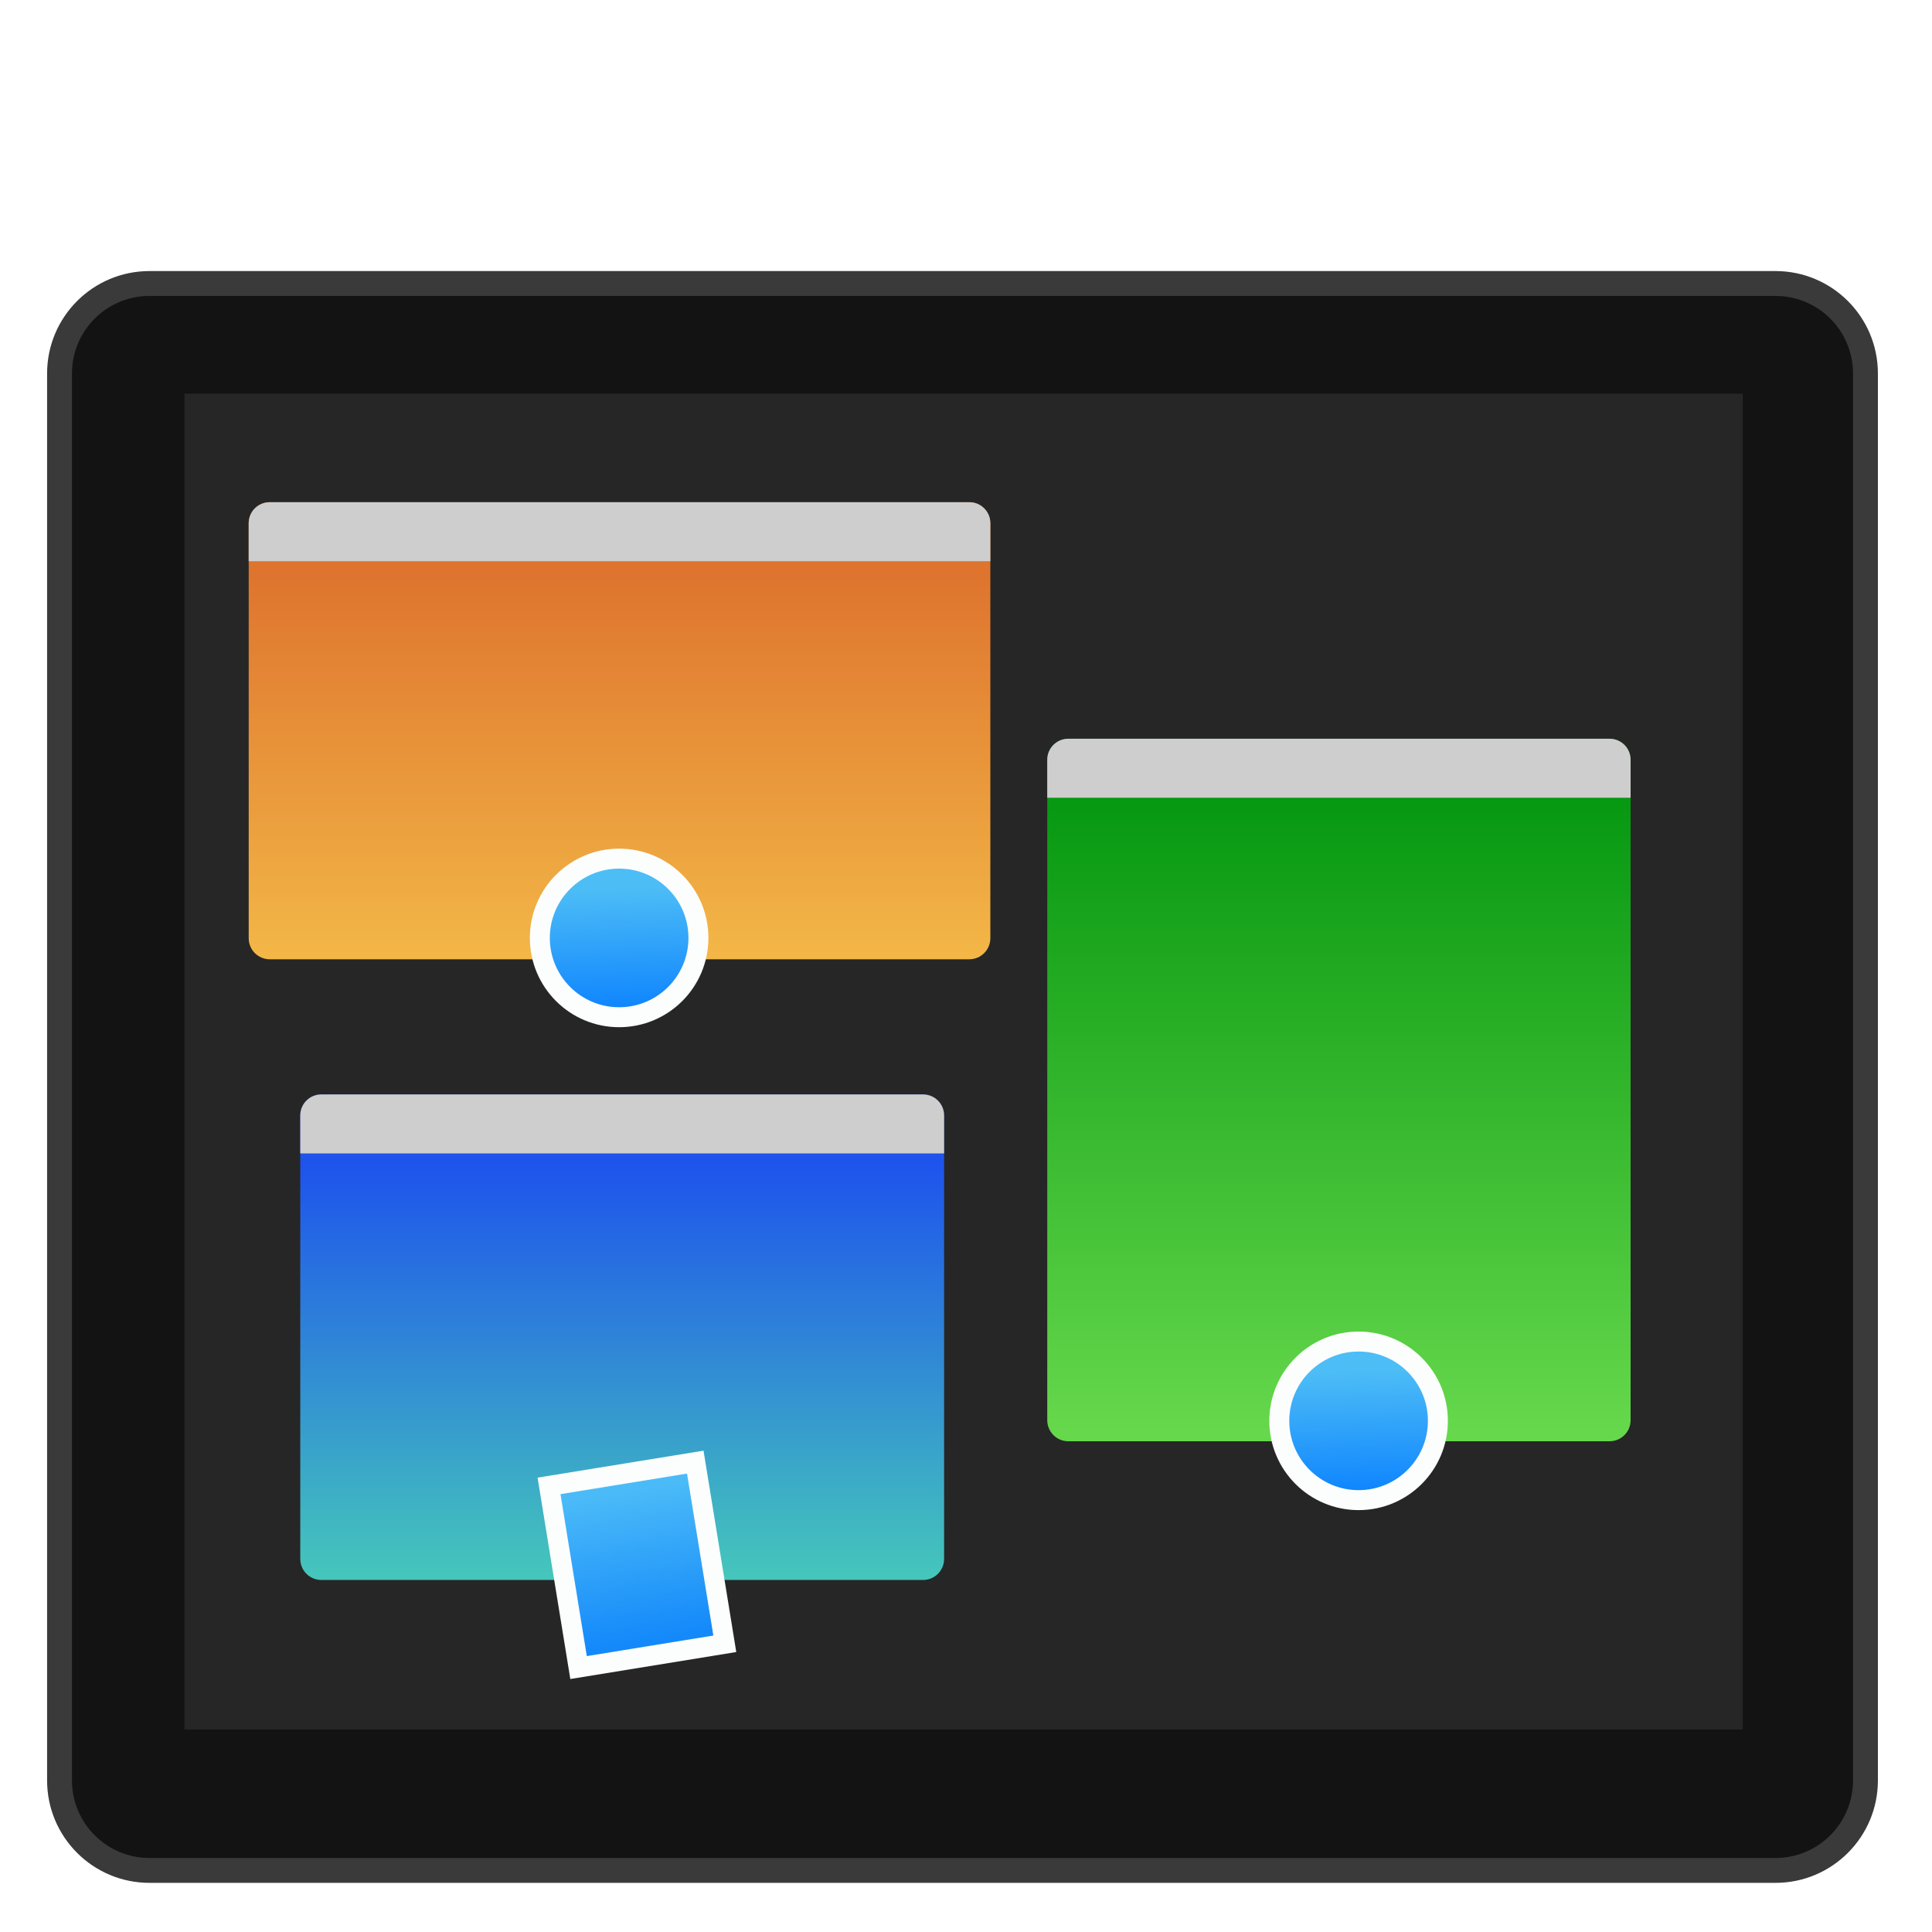
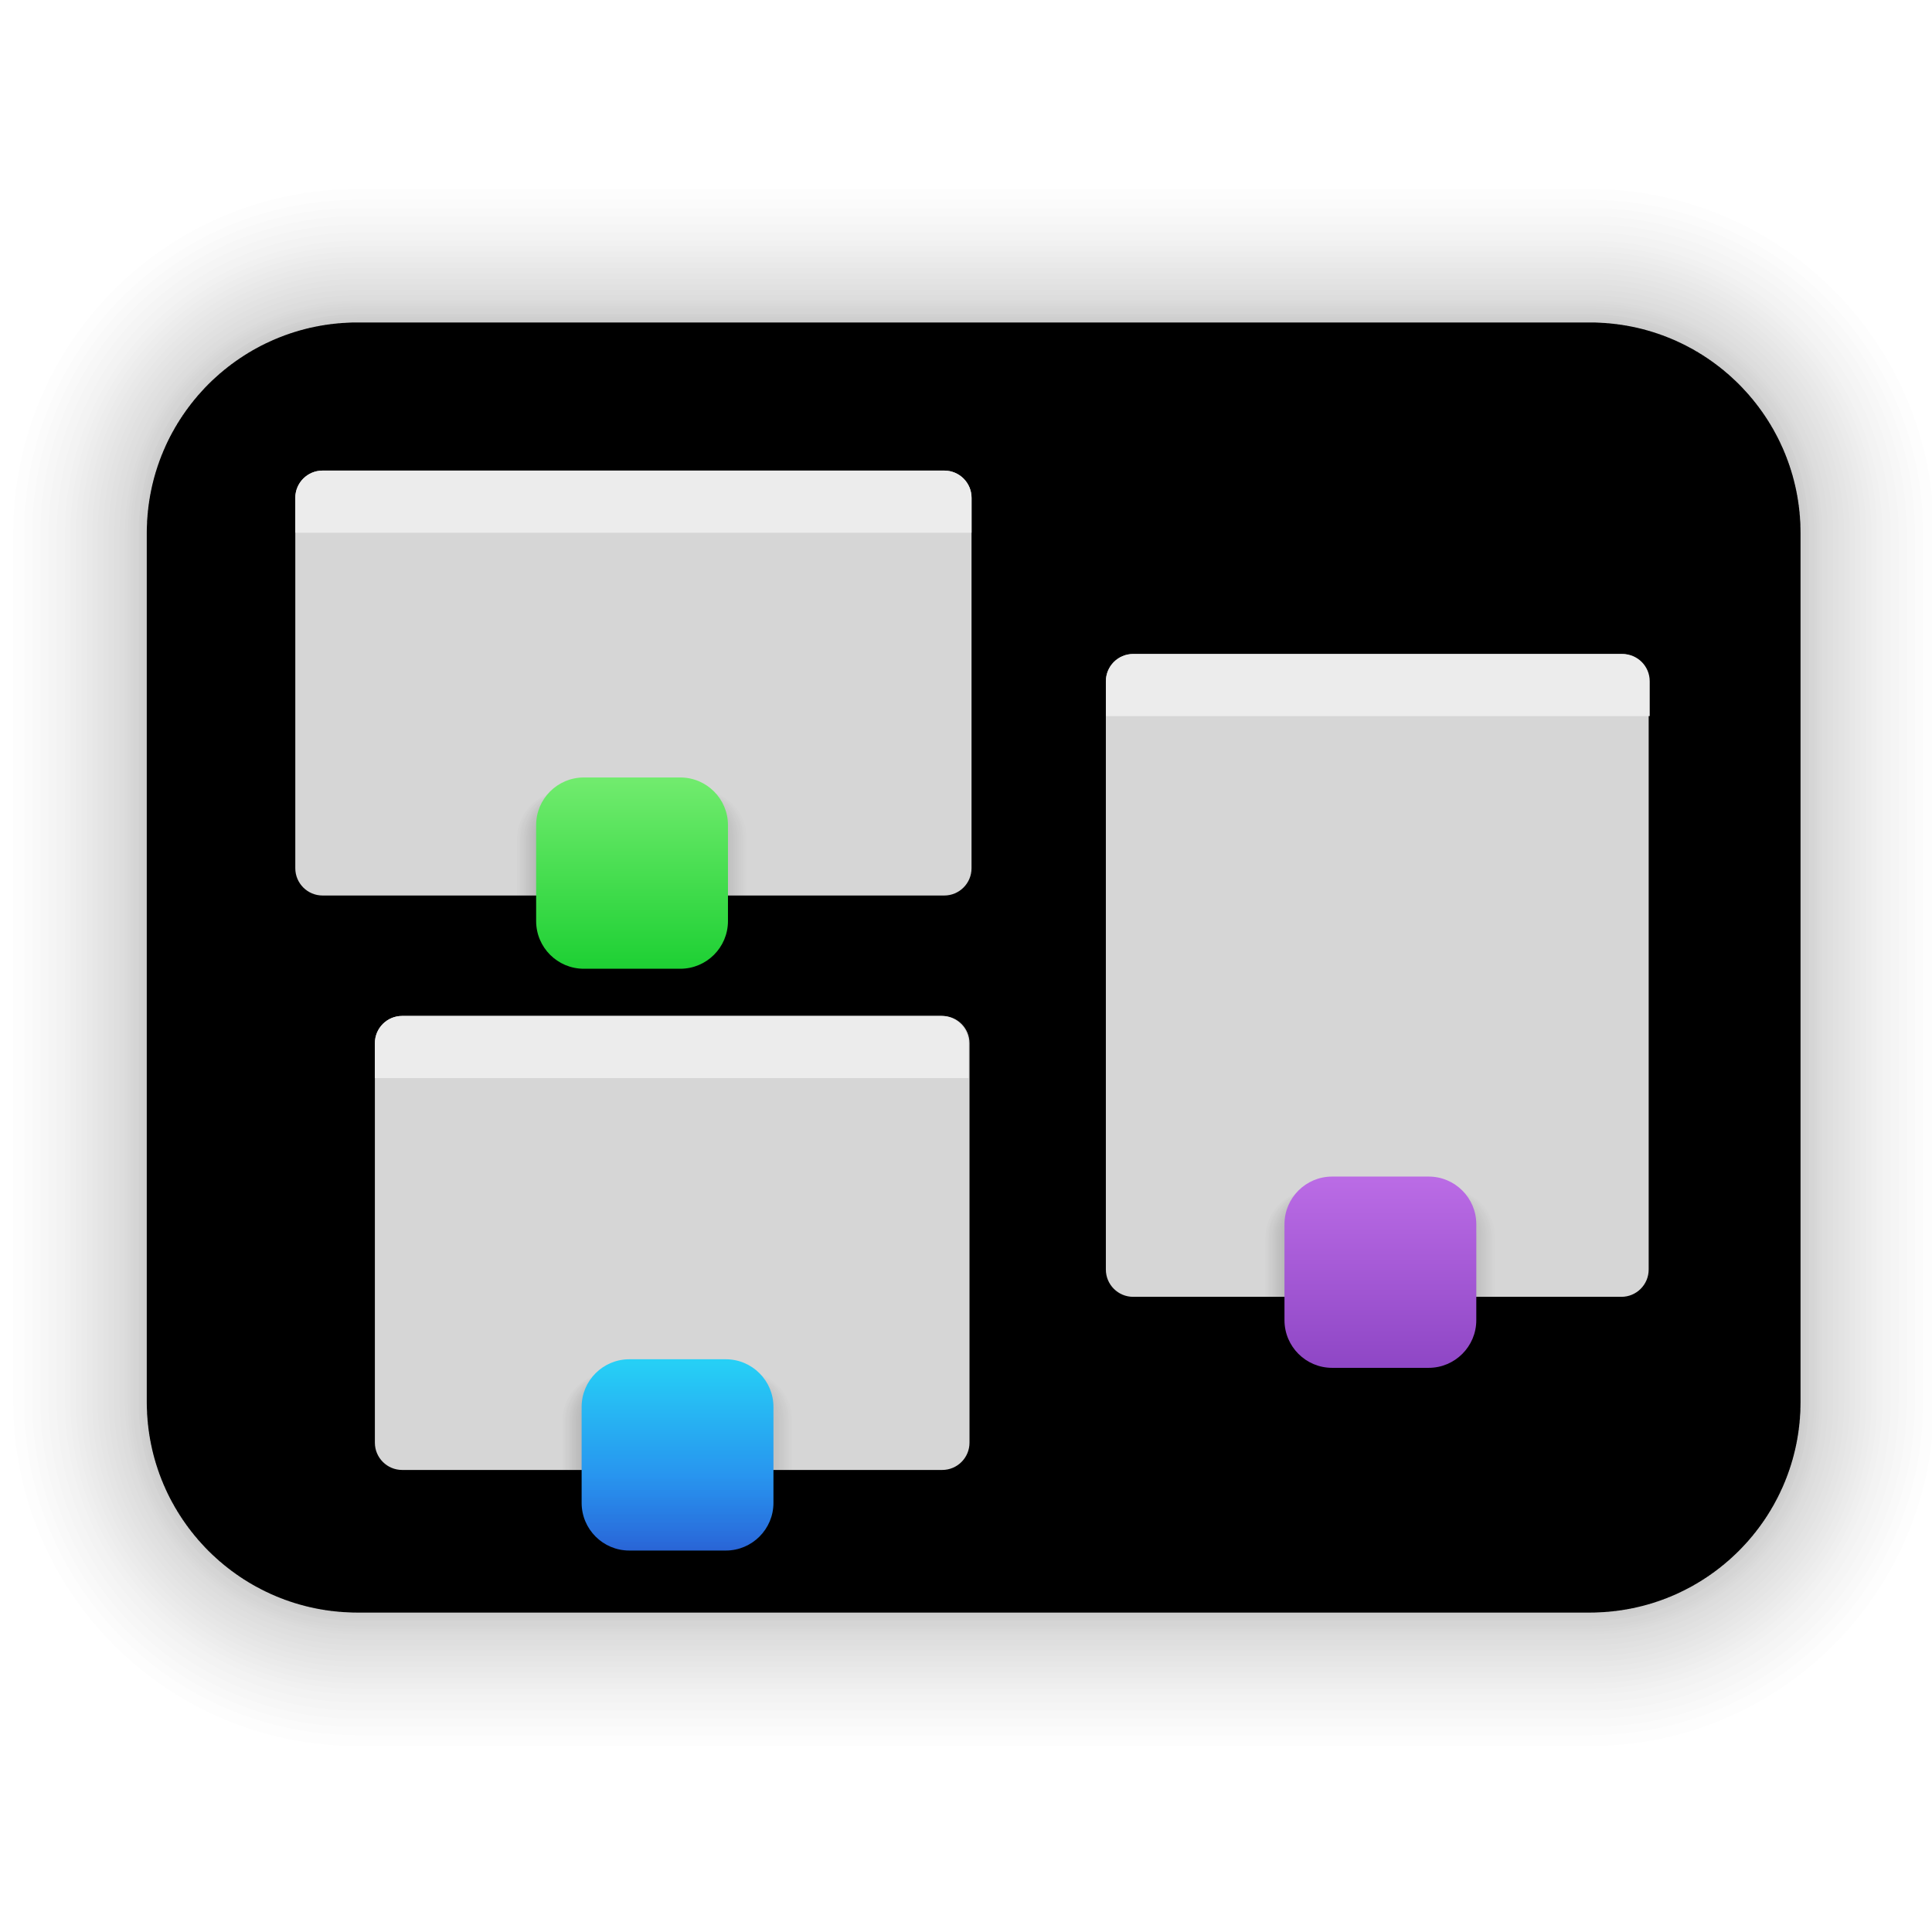
- <svg xmlns="http://www.w3.org/2000/svg" xmlns:xlink="http://www.w3.org/1999/xlink" width="128" height="128" viewBox="0 0 33.867 33.867" version="1.1" id="svg8">
+ <svg xmlns="http://www.w3.org/2000/svg" xmlns:xlink="http://www.w3.org/1999/xlink" id="svg8" version="1.1" viewBox="0 0 33.867 33.867" height="128" width="128">
  <defs id="defs2">
-     <linearGradient id="linearGradient893">
-       <stop style="stop-color:#4bbbf8;stop-opacity:1" offset="0" id="stop889" />
-       <stop style="stop-color:#1489fa;stop-opacity:1" offset="1" id="stop891" />
+     <linearGradient id="linearGradient1198">
+       <stop id="stop1194" offset="0" style="stop-color:#296eea;stop-opacity:1" />
+       <stop id="stop1196" offset="1" style="stop-color:#26cff6;stop-opacity:1" />
    </linearGradient>
-     <linearGradient id="linearGradient883">
-       <stop style="stop-color:#1e54ec;stop-opacity:1" offset="0" id="stop879" />
-       <stop style="stop-color:#45c6bb;stop-opacity:1" offset="1" id="stop881" />
+     <linearGradient id="linearGradient1122">
+       <stop style="stop-color:#8e46c5;stop-opacity:1" offset="0" id="stop1118" />
+       <stop style="stop-color:#ba6be5;stop-opacity:1" offset="1" id="stop1120" />
    </linearGradient>
-     <linearGradient id="linearGradient865">
-       <stop id="stop861" offset="0" style="stop-color:#de742e;stop-opacity:1" />
-       <stop id="stop863" offset="1" style="stop-color:#f3b747;stop-opacity:1" />
+     <linearGradient id="linearGradient910">
+       <stop id="stop906" offset="0" style="stop-color:#1dd033;stop-opacity:1" />
+       <stop id="stop908" offset="1" style="stop-color:#70eb6d;stop-opacity:1" />
    </linearGradient>
-     <linearGradient id="linearGradient849">
-       <stop style="stop-color:#1187fe;stop-opacity:1" offset="0" id="stop845" />
-       <stop style="stop-color:#4dbdf6;stop-opacity:1" offset="1" id="stop847" />
-     </linearGradient>
-     <linearGradient id="linearGradient832">
-       <stop style="stop-color:#089912;stop-opacity:1;" offset="0" id="stop828" />
-       <stop style="stop-color:#66d84c;stop-opacity:1" offset="1" id="stop830" />
-     </linearGradient>
-     <linearGradient xlink:href="#linearGradient832" id="linearGradient834" x1="337.428" y1="193.767" x2="337.428" y2="240.673" gradientUnits="userSpaceOnUse" />
-     <linearGradient xlink:href="#linearGradient849" id="linearGradient851" x1="245.495" y1="207.899" x2="245.212" y2="199.146" gradientUnits="userSpaceOnUse" gradientTransform="translate(-15.23436,0.8018086)" />
-     <linearGradient xlink:href="#linearGradient865" id="linearGradient859" gradientUnits="userSpaceOnUse" x1="337.428" y1="193.767" x2="337.428" y2="222.766" />
-     <linearGradient xlink:href="#linearGradient849" id="linearGradient869" gradientUnits="userSpaceOnUse" gradientTransform="translate(40.32814,37.08752)" x1="245.495" y1="207.899" x2="245.212" y2="199.146" />
-     <linearGradient xlink:href="#linearGradient883" id="linearGradient877" gradientUnits="userSpaceOnUse" x1="337.428" y1="193.767" x2="337.428" y2="224.77" />
-     <linearGradient xlink:href="#linearGradient893" id="linearGradient895" x1="167.014" y1="271.503" x2="167.017" y2="282.989" gradientUnits="userSpaceOnUse" gradientTransform="translate(20.72501,7.430913)" />
+     <linearGradient gradientTransform="translate(7.782155,0.03040056)" y2="276.661" x2="16.206" y1="280.118" x1="16.206" gradientUnits="userSpaceOnUse" id="linearGradient932" xlink:href="#linearGradient910" />
+     <linearGradient y2="276.661" x2="16.206" y1="280.118" x1="16.206" gradientTransform="translate(7.782155,0.03040056)" gradientUnits="userSpaceOnUse" id="linearGradient1116" xlink:href="#linearGradient1122" />
+     <linearGradient y2="276.661" x2="16.206" y1="280.118" x1="16.206" gradientTransform="translate(7.782155,0.03040056)" gradientUnits="userSpaceOnUse" id="linearGradient1192" xlink:href="#linearGradient1198" />
  </defs>
-   <g id="layer1" transform="translate(0,-263.1333)">
-     <g id="g993" transform="translate(-72.93041,192.4128)">
-       <rect id="rect914" y="75.69" x="73.974" width="31.657" ry="1.577" height="27.818" style="fill:#131313;fill-opacity:1;stroke:#3a3a3a;stroke-width:0.436" />
-       <path id="path916" d="M 76.163,77.622 V 101.037 H 89.277 90.367 103.481 V 77.622 H 90.367 89.277 Z" style="fill:#262626;fill-opacity:1;stroke-width:0.265" />
-       <g transform="matrix(0.2332952,0,0,0.2332952,30.10556,39.64203)" id="g909">
-         <g id="g841" transform="translate(-56.19769,0.2348443)">
-           <rect ry="1.581" rx="1.581" y="188.489" x="318.452" height="52.786" width="43.832" id="rect826" style="opacity:1;fill:url(#linearGradient834);fill-opacity:1;stroke:none;stroke-width:3.175;stroke-linecap:round;stroke-linejoin:round;stroke-miterlimit:4;stroke-dasharray:none;stroke-opacity:1;paint-order:stroke markers fill" />
-           <path id="rect836" d="m 320.032,188.489 h 40.671 c 0.876,0 1.581,0.705 1.581,1.581 v 2.852 h -43.832 v -2.852 c 0,-0.876 0.705,-1.581 1.581,-1.581 z" style="opacity:1;fill:#cecece;fill-opacity:1;stroke:none;stroke-width:3.175;stroke-linecap:round;stroke-linejoin:round;stroke-miterlimit:4;stroke-dasharray:none;stroke-opacity:1;paint-order:stroke markers fill" />
+   <g transform="translate(0,-263.1333)" id="layer1">
+     <g transform="matrix(0.9549715,0,0,0.9549715,0.7048426,12.61689)" id="g1312">
+       <rect style="fill:#000000;fill-opacity:1;stroke:none;stroke-width:0.397;stroke-linejoin:round;stroke-dashoffset:1;stroke-opacity:1" id="rect871" width="30.357" height="23.681" x="1.956" y="268.248" rx="3.866" ry="3.866" />
+       <g id="g880" transform="translate(-17.17162,0.07680861)">
+         <rect ry="0.501" rx="0.501" y="270.89" x="21.854" height="7.8" width="12.413" id="rect873" style="fill:#d6d6d6;fill-opacity:1;stroke:none;stroke-width:0.397;stroke-linejoin:round;stroke-dashoffset:1;stroke-opacity:1" />
+         <path d="m 22.355,270.89 h 11.412 c 0.277,0 0.501,0.223 0.501,0.501 v 0.639 H 21.854 v -0.639 c 0,-0.277 0.223,-0.501 0.501,-0.501 z" style="fill:#ececec;fill-opacity:1;stroke:none;stroke-width:0.397;stroke-linejoin:round;stroke-dashoffset:1;stroke-opacity:1" id="rect875" />
+       </g>
+       <g transform="translate(-2.292836,3.443269)" id="g892">
+         <rect style="fill:#d6d6d6;fill-opacity:1;stroke:none;stroke-width:0.397;stroke-linejoin:round;stroke-dashoffset:1;stroke-opacity:1" id="rect888" width="9.964" height="11.8" x="21.854" y="270.89" rx="0.501" ry="0.501" />
+         <path id="path890" style="fill:#ececec;fill-opacity:1;stroke:none;stroke-width:0.397;stroke-linejoin:round;stroke-dashoffset:1;stroke-opacity:1" d="m 22.355,270.89 h 8.981 c 0.277,0 0.501,0.223 0.501,0.501 v 0.639 h -9.982 v -0.639 c 0,-0.277 0.223,-0.501 0.501,-0.501 z" />
+       </g>
+       <g transform="translate(-15.71084,10.08726)" id="g902">
+         <rect style="fill:#d6d6d6;fill-opacity:1;stroke:none;stroke-width:0.397;stroke-linejoin:round;stroke-dashoffset:1;stroke-opacity:1" id="rect898" width="10.915" height="8.334" x="21.854" y="270.89" rx="0.501" ry="0.501" />
+         <path id="path900" style="fill:#ececec;fill-opacity:1;stroke:none;stroke-width:0.397;stroke-linejoin:round;stroke-dashoffset:1;stroke-opacity:1" d="m 22.355,270.89 h 9.895 c 0.277,0 0.501,0.223 0.501,0.501 v 0.639 H 21.854 v -0.639 c 0,-0.277 0.223,-0.501 0.501,-0.501 z" />
+       </g>
+       <g id="g1046" transform="translate(-13.02262,-0.01984943)">
+         <g transform="translate(7.807634)" style="opacity:0.42" id="g979">
+           <rect ry="0.875" rx="0.875" y="276.871" x="14.321" height="3.511" width="3.521" id="rect928" style="fill:#000000;fill-opacity:0.03;stroke:none;stroke-width:0.397;stroke-linejoin:round;stroke-dashoffset:1;stroke-opacity:1" />
+           <rect style="fill:#000000;fill-opacity:0.03;stroke:none;stroke-width:0.397;stroke-linejoin:round;stroke-dashoffset:1;stroke-opacity:1" id="rect936" width="3.521" height="3.511" x="14.298" y="276.871" rx="0.875" ry="0.875" />
+           <rect ry="0.875" rx="0.875" y="276.871" x="14.274" height="3.511" width="3.521" id="rect938" style="fill:#000000;fill-opacity:0.03;stroke:none;stroke-width:0.397;stroke-linejoin:round;stroke-dashoffset:1;stroke-opacity:1" />
+           <rect style="fill:#000000;fill-opacity:0.03;stroke:none;stroke-width:0.397;stroke-linejoin:round;stroke-dashoffset:1;stroke-opacity:1" id="rect940" width="3.521" height="3.511" x="14.251" y="276.871" rx="0.875" ry="0.875" />
+           <rect ry="0.875" rx="0.875" y="276.871" x="14.228" height="3.511" width="3.521" id="rect942" style="fill:#000000;fill-opacity:0.03;stroke:none;stroke-width:0.397;stroke-linejoin:round;stroke-dashoffset:1;stroke-opacity:1" />
+           <rect style="fill:#000000;fill-opacity:0.03;stroke:none;stroke-width:0.397;stroke-linejoin:round;stroke-dashoffset:1;stroke-opacity:1" id="rect944" width="3.521" height="3.511" x="14.208" y="276.871" rx="0.875" ry="0.875" />
+           <rect ry="0.875" rx="0.875" y="276.871" x="14.183" height="3.511" width="3.521" id="rect946" style="fill:#000000;fill-opacity:0.03;stroke:none;stroke-width:0.397;stroke-linejoin:round;stroke-dashoffset:1;stroke-opacity:1" />
+           <rect style="fill:#000000;fill-opacity:0.03;stroke:none;stroke-width:0.397;stroke-linejoin:round;stroke-dashoffset:1;stroke-opacity:1" id="rect948" width="3.521" height="3.511" x="14.16" y="276.871" rx="0.875" ry="0.875" />
+           <rect ry="0.875" rx="0.875" y="276.871" x="14.135" height="3.511" width="3.521" id="rect950" style="fill:#000000;fill-opacity:0.03;stroke:none;stroke-width:0.397;stroke-linejoin:round;stroke-dashoffset:1;stroke-opacity:1" />
+           <rect style="fill:#000000;fill-opacity:0.03;stroke:none;stroke-width:0.397;stroke-linejoin:round;stroke-dashoffset:1;stroke-opacity:1" id="rect952" width="3.521" height="3.511" x="14.112" y="276.871" rx="0.875" ry="0.875" />
+           <rect ry="0.875" rx="0.875" y="276.871" x="14.091" height="3.511" width="3.521" id="rect954" style="fill:#000000;fill-opacity:0.03;stroke:none;stroke-width:0.397;stroke-linejoin:round;stroke-dashoffset:1;stroke-opacity:1" />
+           <rect style="fill:#000000;fill-opacity:0.03;stroke:none;stroke-width:0.397;stroke-linejoin:round;stroke-dashoffset:1;stroke-opacity:1" id="rect956" width="3.521" height="3.511" x="14.063" y="276.871" rx="0.875" ry="0.875" />
+           <rect ry="0.875" rx="0.875" y="276.871" x="14.03" height="3.511" width="3.521" id="rect958" style="fill:#000000;fill-opacity:0.03;stroke:none;stroke-width:0.397;stroke-linejoin:round;stroke-dashoffset:1;stroke-opacity:1" />
+           <rect style="fill:#000000;fill-opacity:0.03;stroke:none;stroke-width:0.397;stroke-linejoin:round;stroke-dashoffset:1;stroke-opacity:1" id="rect960" width="3.521" height="3.511" x="14.003" y="276.871" rx="0.875" ry="0.875" />
+           <rect ry="0.875" rx="0.875" y="276.871" x="13.969" height="3.511" width="3.521" id="rect962" style="fill:#000000;fill-opacity:0.03;stroke:none;stroke-width:0.397;stroke-linejoin:round;stroke-dashoffset:1;stroke-opacity:1" />
        </g>
-         <g transform="translate(-116.1997,-17.53858)" id="g857">
-           <rect style="opacity:1;fill:url(#linearGradient859);fill-opacity:1;stroke:none;stroke-width:3.175;stroke-linecap:round;stroke-linejoin:round;stroke-miterlimit:4;stroke-dasharray:none;stroke-opacity:1;paint-order:stroke markers fill" id="rect853" width="55.726" height="34.344" x="318.452" y="188.489" rx="1.581" ry="1.581" />
-           <path style="opacity:1;fill:#cecece;fill-opacity:1;stroke:none;stroke-width:3.175;stroke-linecap:round;stroke-linejoin:round;stroke-miterlimit:4;stroke-dasharray:none;stroke-opacity:1;paint-order:stroke markers fill" d="m 320.032,188.489 h 52.564 c 0.876,0 1.581,0.705 1.581,1.581 v 2.852 h -55.726 v -2.852 c 0,-0.876 0.705,-1.581 1.581,-1.581 z" id="path855" />
+         <g transform="matrix(-1,0,0,1,39.95629,-0.02078307)" id="g1011" style="opacity:0.32">
+           <rect style="fill:#000000;fill-opacity:0.03;stroke:none;stroke-width:0.397;stroke-linejoin:round;stroke-dashoffset:1;stroke-opacity:1" id="rect981" width="3.521" height="3.511" x="14.321" y="276.871" rx="0.875" ry="0.875" />
+           <rect ry="0.875" rx="0.875" y="276.871" x="14.298" height="3.511" width="3.521" id="rect983" style="fill:#000000;fill-opacity:0.03;stroke:none;stroke-width:0.397;stroke-linejoin:round;stroke-dashoffset:1;stroke-opacity:1" />
+           <rect style="fill:#000000;fill-opacity:0.03;stroke:none;stroke-width:0.397;stroke-linejoin:round;stroke-dashoffset:1;stroke-opacity:1" id="rect985" width="3.521" height="3.511" x="14.274" y="276.871" rx="0.875" ry="0.875" />
+           <rect ry="0.875" rx="0.875" y="276.871" x="14.251" height="3.511" width="3.521" id="rect987" style="fill:#000000;fill-opacity:0.03;stroke:none;stroke-width:0.397;stroke-linejoin:round;stroke-dashoffset:1;stroke-opacity:1" />
+           <rect style="fill:#000000;fill-opacity:0.03;stroke:none;stroke-width:0.397;stroke-linejoin:round;stroke-dashoffset:1;stroke-opacity:1" id="rect989" width="3.521" height="3.511" x="14.228" y="276.871" rx="0.875" ry="0.875" />
+           <rect ry="0.875" rx="0.875" y="276.871" x="14.208" height="3.511" width="3.521" id="rect991" style="fill:#000000;fill-opacity:0.03;stroke:none;stroke-width:0.397;stroke-linejoin:round;stroke-dashoffset:1;stroke-opacity:1" />
+           <rect style="fill:#000000;fill-opacity:0.03;stroke:none;stroke-width:0.397;stroke-linejoin:round;stroke-dashoffset:1;stroke-opacity:1" id="rect993" width="3.521" height="3.511" x="14.183" y="276.871" rx="0.875" ry="0.875" />
+           <rect ry="0.875" rx="0.875" y="276.871" x="14.16" height="3.511" width="3.521" id="rect995" style="fill:#000000;fill-opacity:0.03;stroke:none;stroke-width:0.397;stroke-linejoin:round;stroke-dashoffset:1;stroke-opacity:1" />
+           <rect style="fill:#000000;fill-opacity:0.03;stroke:none;stroke-width:0.397;stroke-linejoin:round;stroke-dashoffset:1;stroke-opacity:1" id="rect997" width="3.521" height="3.511" x="14.135" y="276.871" rx="0.875" ry="0.875" />
+           <rect ry="0.875" rx="0.875" y="276.871" x="14.112" height="3.511" width="3.521" id="rect999" style="fill:#000000;fill-opacity:0.03;stroke:none;stroke-width:0.397;stroke-linejoin:round;stroke-dashoffset:1;stroke-opacity:1" />
+           <rect style="fill:#000000;fill-opacity:0.03;stroke:none;stroke-width:0.397;stroke-linejoin:round;stroke-dashoffset:1;stroke-opacity:1" id="rect1001" width="3.521" height="3.511" x="14.091" y="276.871" rx="0.875" ry="0.875" />
+           <rect ry="0.875" rx="0.875" y="276.871" x="14.063" height="3.511" width="3.521" id="rect1003" style="fill:#000000;fill-opacity:0.03;stroke:none;stroke-width:0.397;stroke-linejoin:round;stroke-dashoffset:1;stroke-opacity:1" />
+           <rect style="fill:#000000;fill-opacity:0.03;stroke:none;stroke-width:0.397;stroke-linejoin:round;stroke-dashoffset:1;stroke-opacity:1" id="rect1005" width="3.521" height="3.511" x="14.03" y="276.871" rx="0.875" ry="0.875" />
+           <rect ry="0.875" rx="0.875" y="276.871" x="14.003" height="3.511" width="3.521" id="rect1007" style="fill:#000000;fill-opacity:0.03;stroke:none;stroke-width:0.397;stroke-linejoin:round;stroke-dashoffset:1;stroke-opacity:1" />
+           <rect style="fill:#000000;fill-opacity:0.03;stroke:none;stroke-width:0.397;stroke-linejoin:round;stroke-dashoffset:1;stroke-opacity:1" id="rect1009" width="3.521" height="3.511" x="13.969" y="276.871" rx="0.875" ry="0.875" />
        </g>
-         <circle style="opacity:1;fill:url(#linearGradient851);fill-opacity:1;stroke:#fcfefd;stroke-width:3;stroke-linecap:round;stroke-linejoin:round;stroke-miterlimit:4;stroke-dasharray:none;stroke-opacity:1;paint-order:stroke markers fill" id="path843" cx="230.086" cy="203.69" r="5.208" />
-         <circle r="5.208" cy="239.975" cx="285.648" id="circle867" style="opacity:1;fill:url(#linearGradient869);fill-opacity:1;stroke:#fcfefd;stroke-width:3;stroke-linecap:round;stroke-linejoin:round;stroke-miterlimit:4;stroke-dasharray:none;stroke-opacity:1;paint-order:stroke markers fill" />
-         <g id="g875" transform="translate(-112.3243,26.9618)">
-           <rect ry="1.581" rx="1.581" y="188.489" x="318.452" height="36.482" width="48.376" id="rect871" style="opacity:1;fill:url(#linearGradient877);fill-opacity:1;stroke:none;stroke-width:3.175;stroke-linecap:round;stroke-linejoin:round;stroke-miterlimit:4;stroke-dasharray:none;stroke-opacity:1;paint-order:stroke markers fill" />
-           <path id="path873" d="m 320.032,188.489 h 45.214 c 0.876,0 1.581,0.705 1.581,1.581 v 2.852 h -48.376 v -2.852 c 0,-0.876 0.705,-1.581 1.581,-1.581 z" style="opacity:1;fill:#cecece;fill-opacity:1;stroke:none;stroke-width:3.175;stroke-linecap:round;stroke-linejoin:round;stroke-miterlimit:4;stroke-dasharray:none;stroke-opacity:1;paint-order:stroke markers fill" />
+         <rect style="fill:url(#linearGradient932);fill-opacity:1;stroke:none;stroke-width:0.397;stroke-linejoin:round;stroke-dashoffset:1;stroke-opacity:1" id="rect930" width="3.521" height="3.511" x="22.126" y="276.62" rx="0.875" ry="0.875" />
+       </g>
+       <g transform="translate(0.7138482,7.305832)" id="g1114">
+         <g id="g1078" style="opacity:0.42" transform="translate(7.807634)">
+           <rect style="fill:#000000;fill-opacity:0.03;stroke:none;stroke-width:0.397;stroke-linejoin:round;stroke-dashoffset:1;stroke-opacity:1" id="rect1048" width="3.521" height="3.511" x="14.321" y="276.871" rx="0.875" ry="0.875" />
+           <rect ry="0.875" rx="0.875" y="276.871" x="14.298" height="3.511" width="3.521" id="rect1050" style="fill:#000000;fill-opacity:0.03;stroke:none;stroke-width:0.397;stroke-linejoin:round;stroke-dashoffset:1;stroke-opacity:1" />
+           <rect style="fill:#000000;fill-opacity:0.03;stroke:none;stroke-width:0.397;stroke-linejoin:round;stroke-dashoffset:1;stroke-opacity:1" id="rect1052" width="3.521" height="3.511" x="14.274" y="276.871" rx="0.875" ry="0.875" />
+           <rect ry="0.875" rx="0.875" y="276.871" x="14.251" height="3.511" width="3.521" id="rect1054" style="fill:#000000;fill-opacity:0.03;stroke:none;stroke-width:0.397;stroke-linejoin:round;stroke-dashoffset:1;stroke-opacity:1" />
+           <rect style="fill:#000000;fill-opacity:0.03;stroke:none;stroke-width:0.397;stroke-linejoin:round;stroke-dashoffset:1;stroke-opacity:1" id="rect1056" width="3.521" height="3.511" x="14.228" y="276.871" rx="0.875" ry="0.875" />
+           <rect ry="0.875" rx="0.875" y="276.871" x="14.208" height="3.511" width="3.521" id="rect1058" style="fill:#000000;fill-opacity:0.03;stroke:none;stroke-width:0.397;stroke-linejoin:round;stroke-dashoffset:1;stroke-opacity:1" />
+           <rect style="fill:#000000;fill-opacity:0.03;stroke:none;stroke-width:0.397;stroke-linejoin:round;stroke-dashoffset:1;stroke-opacity:1" id="rect1060" width="3.521" height="3.511" x="14.183" y="276.871" rx="0.875" ry="0.875" />
+           <rect ry="0.875" rx="0.875" y="276.871" x="14.16" height="3.511" width="3.521" id="rect1062" style="fill:#000000;fill-opacity:0.03;stroke:none;stroke-width:0.397;stroke-linejoin:round;stroke-dashoffset:1;stroke-opacity:1" />
+           <rect style="fill:#000000;fill-opacity:0.03;stroke:none;stroke-width:0.397;stroke-linejoin:round;stroke-dashoffset:1;stroke-opacity:1" id="rect1064" width="3.521" height="3.511" x="14.135" y="276.871" rx="0.875" ry="0.875" />
+           <rect ry="0.875" rx="0.875" y="276.871" x="14.112" height="3.511" width="3.521" id="rect1066" style="fill:#000000;fill-opacity:0.03;stroke:none;stroke-width:0.397;stroke-linejoin:round;stroke-dashoffset:1;stroke-opacity:1" />
+           <rect style="fill:#000000;fill-opacity:0.03;stroke:none;stroke-width:0.397;stroke-linejoin:round;stroke-dashoffset:1;stroke-opacity:1" id="rect1068" width="3.521" height="3.511" x="14.091" y="276.871" rx="0.875" ry="0.875" />
+           <rect ry="0.875" rx="0.875" y="276.871" x="14.063" height="3.511" width="3.521" id="rect1070" style="fill:#000000;fill-opacity:0.03;stroke:none;stroke-width:0.397;stroke-linejoin:round;stroke-dashoffset:1;stroke-opacity:1" />
+           <rect style="fill:#000000;fill-opacity:0.03;stroke:none;stroke-width:0.397;stroke-linejoin:round;stroke-dashoffset:1;stroke-opacity:1" id="rect1072" width="3.521" height="3.511" x="14.03" y="276.871" rx="0.875" ry="0.875" />
+           <rect ry="0.875" rx="0.875" y="276.871" x="14.003" height="3.511" width="3.521" id="rect1074" style="fill:#000000;fill-opacity:0.03;stroke:none;stroke-width:0.397;stroke-linejoin:round;stroke-dashoffset:1;stroke-opacity:1" />
+           <rect style="fill:#000000;fill-opacity:0.03;stroke:none;stroke-width:0.397;stroke-linejoin:round;stroke-dashoffset:1;stroke-opacity:1" id="rect1076" width="3.521" height="3.511" x="13.969" y="276.871" rx="0.875" ry="0.875" />
        </g>
-         <rect style="opacity:1;fill:url(#linearGradient895);fill-opacity:1;stroke:#fcfefd;stroke-width:3;stroke-linecap:round;stroke-linejoin:miter;stroke-miterlimit:4;stroke-dasharray:none;stroke-opacity:1;paint-order:stroke markers fill" id="rect885" width="9.633" height="12.33" x="183.364" y="278.515" rx="0" ry="0" transform="rotate(-9.233724)" />
+         <g style="opacity:0.32" id="g1110" transform="matrix(-1,0,0,1,39.95629,-0.02078307)">
+           <rect ry="0.875" rx="0.875" y="276.871" x="14.321" height="3.511" width="3.521" id="rect1080" style="fill:#000000;fill-opacity:0.03;stroke:none;stroke-width:0.397;stroke-linejoin:round;stroke-dashoffset:1;stroke-opacity:1" />
+           <rect style="fill:#000000;fill-opacity:0.03;stroke:none;stroke-width:0.397;stroke-linejoin:round;stroke-dashoffset:1;stroke-opacity:1" id="rect1082" width="3.521" height="3.511" x="14.298" y="276.871" rx="0.875" ry="0.875" />
+           <rect ry="0.875" rx="0.875" y="276.871" x="14.274" height="3.511" width="3.521" id="rect1084" style="fill:#000000;fill-opacity:0.03;stroke:none;stroke-width:0.397;stroke-linejoin:round;stroke-dashoffset:1;stroke-opacity:1" />
+           <rect style="fill:#000000;fill-opacity:0.03;stroke:none;stroke-width:0.397;stroke-linejoin:round;stroke-dashoffset:1;stroke-opacity:1" id="rect1086" width="3.521" height="3.511" x="14.251" y="276.871" rx="0.875" ry="0.875" />
+           <rect ry="0.875" rx="0.875" y="276.871" x="14.228" height="3.511" width="3.521" id="rect1088" style="fill:#000000;fill-opacity:0.03;stroke:none;stroke-width:0.397;stroke-linejoin:round;stroke-dashoffset:1;stroke-opacity:1" />
+           <rect style="fill:#000000;fill-opacity:0.03;stroke:none;stroke-width:0.397;stroke-linejoin:round;stroke-dashoffset:1;stroke-opacity:1" id="rect1090" width="3.521" height="3.511" x="14.208" y="276.871" rx="0.875" ry="0.875" />
+           <rect ry="0.875" rx="0.875" y="276.871" x="14.183" height="3.511" width="3.521" id="rect1092" style="fill:#000000;fill-opacity:0.03;stroke:none;stroke-width:0.397;stroke-linejoin:round;stroke-dashoffset:1;stroke-opacity:1" />
+           <rect style="fill:#000000;fill-opacity:0.03;stroke:none;stroke-width:0.397;stroke-linejoin:round;stroke-dashoffset:1;stroke-opacity:1" id="rect1094" width="3.521" height="3.511" x="14.16" y="276.871" rx="0.875" ry="0.875" />
+           <rect ry="0.875" rx="0.875" y="276.871" x="14.135" height="3.511" width="3.521" id="rect1096" style="fill:#000000;fill-opacity:0.03;stroke:none;stroke-width:0.397;stroke-linejoin:round;stroke-dashoffset:1;stroke-opacity:1" />
+           <rect style="fill:#000000;fill-opacity:0.03;stroke:none;stroke-width:0.397;stroke-linejoin:round;stroke-dashoffset:1;stroke-opacity:1" id="rect1098" width="3.521" height="3.511" x="14.112" y="276.871" rx="0.875" ry="0.875" />
+           <rect ry="0.875" rx="0.875" y="276.871" x="14.091" height="3.511" width="3.521" id="rect1100" style="fill:#000000;fill-opacity:0.03;stroke:none;stroke-width:0.397;stroke-linejoin:round;stroke-dashoffset:1;stroke-opacity:1" />
+           <rect style="fill:#000000;fill-opacity:0.03;stroke:none;stroke-width:0.397;stroke-linejoin:round;stroke-dashoffset:1;stroke-opacity:1" id="rect1102" width="3.521" height="3.511" x="14.063" y="276.871" rx="0.875" ry="0.875" />
+           <rect ry="0.875" rx="0.875" y="276.871" x="14.03" height="3.511" width="3.521" id="rect1104" style="fill:#000000;fill-opacity:0.03;stroke:none;stroke-width:0.397;stroke-linejoin:round;stroke-dashoffset:1;stroke-opacity:1" />
+           <rect style="fill:#000000;fill-opacity:0.03;stroke:none;stroke-width:0.397;stroke-linejoin:round;stroke-dashoffset:1;stroke-opacity:1" id="rect1106" width="3.521" height="3.511" x="14.003" y="276.871" rx="0.875" ry="0.875" />
+           <rect ry="0.875" rx="0.875" y="276.871" x="13.969" height="3.511" width="3.521" id="rect1108" style="fill:#000000;fill-opacity:0.03;stroke:none;stroke-width:0.397;stroke-linejoin:round;stroke-dashoffset:1;stroke-opacity:1" />
+         </g>
+         <rect ry="0.875" rx="0.875" y="276.62" x="22.126" height="3.511" width="3.521" id="rect1112" style="fill:url(#linearGradient1116);fill-opacity:1;stroke:none;stroke-width:0.397;stroke-linejoin:round;stroke-dashoffset:1;stroke-opacity:1" />
      </g>
+       <g id="g1190" transform="translate(-12.18761,10.65947)">
+         <g transform="translate(7.807634)" style="opacity:0.42" id="g1154">
+           <rect ry="0.875" rx="0.875" y="276.871" x="14.321" height="3.511" width="3.521" id="rect1124" style="fill:#000000;fill-opacity:0.03;stroke:none;stroke-width:0.397;stroke-linejoin:round;stroke-dashoffset:1;stroke-opacity:1" />
+           <rect style="fill:#000000;fill-opacity:0.03;stroke:none;stroke-width:0.397;stroke-linejoin:round;stroke-dashoffset:1;stroke-opacity:1" id="rect1126" width="3.521" height="3.511" x="14.298" y="276.871" rx="0.875" ry="0.875" />
+           <rect ry="0.875" rx="0.875" y="276.871" x="14.274" height="3.511" width="3.521" id="rect1128" style="fill:#000000;fill-opacity:0.03;stroke:none;stroke-width:0.397;stroke-linejoin:round;stroke-dashoffset:1;stroke-opacity:1" />
+           <rect style="fill:#000000;fill-opacity:0.03;stroke:none;stroke-width:0.397;stroke-linejoin:round;stroke-dashoffset:1;stroke-opacity:1" id="rect1130" width="3.521" height="3.511" x="14.251" y="276.871" rx="0.875" ry="0.875" />
+           <rect ry="0.875" rx="0.875" y="276.871" x="14.228" height="3.511" width="3.521" id="rect1132" style="fill:#000000;fill-opacity:0.03;stroke:none;stroke-width:0.397;stroke-linejoin:round;stroke-dashoffset:1;stroke-opacity:1" />
+           <rect style="fill:#000000;fill-opacity:0.03;stroke:none;stroke-width:0.397;stroke-linejoin:round;stroke-dashoffset:1;stroke-opacity:1" id="rect1134" width="3.521" height="3.511" x="14.208" y="276.871" rx="0.875" ry="0.875" />
+           <rect ry="0.875" rx="0.875" y="276.871" x="14.183" height="3.511" width="3.521" id="rect1136" style="fill:#000000;fill-opacity:0.03;stroke:none;stroke-width:0.397;stroke-linejoin:round;stroke-dashoffset:1;stroke-opacity:1" />
+           <rect style="fill:#000000;fill-opacity:0.03;stroke:none;stroke-width:0.397;stroke-linejoin:round;stroke-dashoffset:1;stroke-opacity:1" id="rect1138" width="3.521" height="3.511" x="14.16" y="276.871" rx="0.875" ry="0.875" />
+           <rect ry="0.875" rx="0.875" y="276.871" x="14.135" height="3.511" width="3.521" id="rect1140" style="fill:#000000;fill-opacity:0.03;stroke:none;stroke-width:0.397;stroke-linejoin:round;stroke-dashoffset:1;stroke-opacity:1" />
+           <rect style="fill:#000000;fill-opacity:0.03;stroke:none;stroke-width:0.397;stroke-linejoin:round;stroke-dashoffset:1;stroke-opacity:1" id="rect1142" width="3.521" height="3.511" x="14.112" y="276.871" rx="0.875" ry="0.875" />
+           <rect ry="0.875" rx="0.875" y="276.871" x="14.091" height="3.511" width="3.521" id="rect1144" style="fill:#000000;fill-opacity:0.03;stroke:none;stroke-width:0.397;stroke-linejoin:round;stroke-dashoffset:1;stroke-opacity:1" />
+           <rect style="fill:#000000;fill-opacity:0.03;stroke:none;stroke-width:0.397;stroke-linejoin:round;stroke-dashoffset:1;stroke-opacity:1" id="rect1146" width="3.521" height="3.511" x="14.063" y="276.871" rx="0.875" ry="0.875" />
+           <rect ry="0.875" rx="0.875" y="276.871" x="14.03" height="3.511" width="3.521" id="rect1148" style="fill:#000000;fill-opacity:0.03;stroke:none;stroke-width:0.397;stroke-linejoin:round;stroke-dashoffset:1;stroke-opacity:1" />
+           <rect style="fill:#000000;fill-opacity:0.03;stroke:none;stroke-width:0.397;stroke-linejoin:round;stroke-dashoffset:1;stroke-opacity:1" id="rect1150" width="3.521" height="3.511" x="14.003" y="276.871" rx="0.875" ry="0.875" />
+           <rect ry="0.875" rx="0.875" y="276.871" x="13.969" height="3.511" width="3.521" id="rect1152" style="fill:#000000;fill-opacity:0.03;stroke:none;stroke-width:0.397;stroke-linejoin:round;stroke-dashoffset:1;stroke-opacity:1" />
+         </g>
+         <g transform="matrix(-1,0,0,1,39.95629,-0.02078307)" id="g1186" style="opacity:0.32">
+           <rect style="fill:#000000;fill-opacity:0.03;stroke:none;stroke-width:0.397;stroke-linejoin:round;stroke-dashoffset:1;stroke-opacity:1" id="rect1156" width="3.521" height="3.511" x="14.321" y="276.871" rx="0.875" ry="0.875" />
+           <rect ry="0.875" rx="0.875" y="276.871" x="14.298" height="3.511" width="3.521" id="rect1158" style="fill:#000000;fill-opacity:0.03;stroke:none;stroke-width:0.397;stroke-linejoin:round;stroke-dashoffset:1;stroke-opacity:1" />
+           <rect style="fill:#000000;fill-opacity:0.03;stroke:none;stroke-width:0.397;stroke-linejoin:round;stroke-dashoffset:1;stroke-opacity:1" id="rect1160" width="3.521" height="3.511" x="14.274" y="276.871" rx="0.875" ry="0.875" />
+           <rect ry="0.875" rx="0.875" y="276.871" x="14.251" height="3.511" width="3.521" id="rect1162" style="fill:#000000;fill-opacity:0.03;stroke:none;stroke-width:0.397;stroke-linejoin:round;stroke-dashoffset:1;stroke-opacity:1" />
+           <rect style="fill:#000000;fill-opacity:0.03;stroke:none;stroke-width:0.397;stroke-linejoin:round;stroke-dashoffset:1;stroke-opacity:1" id="rect1164" width="3.521" height="3.511" x="14.228" y="276.871" rx="0.875" ry="0.875" />
+           <rect ry="0.875" rx="0.875" y="276.871" x="14.208" height="3.511" width="3.521" id="rect1166" style="fill:#000000;fill-opacity:0.03;stroke:none;stroke-width:0.397;stroke-linejoin:round;stroke-dashoffset:1;stroke-opacity:1" />
+           <rect style="fill:#000000;fill-opacity:0.03;stroke:none;stroke-width:0.397;stroke-linejoin:round;stroke-dashoffset:1;stroke-opacity:1" id="rect1168" width="3.521" height="3.511" x="14.183" y="276.871" rx="0.875" ry="0.875" />
+           <rect ry="0.875" rx="0.875" y="276.871" x="14.16" height="3.511" width="3.521" id="rect1170" style="fill:#000000;fill-opacity:0.03;stroke:none;stroke-width:0.397;stroke-linejoin:round;stroke-dashoffset:1;stroke-opacity:1" />
+           <rect style="fill:#000000;fill-opacity:0.03;stroke:none;stroke-width:0.397;stroke-linejoin:round;stroke-dashoffset:1;stroke-opacity:1" id="rect1172" width="3.521" height="3.511" x="14.135" y="276.871" rx="0.875" ry="0.875" />
+           <rect ry="0.875" rx="0.875" y="276.871" x="14.112" height="3.511" width="3.521" id="rect1174" style="fill:#000000;fill-opacity:0.03;stroke:none;stroke-width:0.397;stroke-linejoin:round;stroke-dashoffset:1;stroke-opacity:1" />
+           <rect style="fill:#000000;fill-opacity:0.03;stroke:none;stroke-width:0.397;stroke-linejoin:round;stroke-dashoffset:1;stroke-opacity:1" id="rect1176" width="3.521" height="3.511" x="14.091" y="276.871" rx="0.875" ry="0.875" />
+           <rect ry="0.875" rx="0.875" y="276.871" x="14.063" height="3.511" width="3.521" id="rect1178" style="fill:#000000;fill-opacity:0.03;stroke:none;stroke-width:0.397;stroke-linejoin:round;stroke-dashoffset:1;stroke-opacity:1" />
+           <rect style="fill:#000000;fill-opacity:0.03;stroke:none;stroke-width:0.397;stroke-linejoin:round;stroke-dashoffset:1;stroke-opacity:1" id="rect1180" width="3.521" height="3.511" x="14.03" y="276.871" rx="0.875" ry="0.875" />
+           <rect ry="0.875" rx="0.875" y="276.871" x="14.003" height="3.511" width="3.521" id="rect1182" style="fill:#000000;fill-opacity:0.03;stroke:none;stroke-width:0.397;stroke-linejoin:round;stroke-dashoffset:1;stroke-opacity:1" />
+           <rect style="fill:#000000;fill-opacity:0.03;stroke:none;stroke-width:0.397;stroke-linejoin:round;stroke-dashoffset:1;stroke-opacity:1" id="rect1184" width="3.521" height="3.511" x="13.969" y="276.871" rx="0.875" ry="0.875" />
+         </g>
+         <rect style="fill:url(#linearGradient1192);fill-opacity:1;stroke:none;stroke-width:0.397;stroke-linejoin:round;stroke-dashoffset:1;stroke-opacity:1" id="rect1188" width="3.521" height="3.511" x="22.126" y="276.62" rx="0.875" ry="0.875" />
+       </g>
+     </g>
+     <g transform="matrix(0.9549715,0,0,0.9549715,-39.69271,19.15274)" id="g1399">
+       <rect style="fill:none;fill-opacity:1;stroke:#000000;stroke-width:0.1;stroke-linejoin:round;stroke-miterlimit:4;stroke-dasharray:none;stroke-dashoffset:1;stroke-opacity:0.01" id="rect871-3" width="30.357" height="23.681" x="44.258" y="261.404" rx="3.866" ry="3.866" />
+       <rect ry="3.866" rx="3.866" y="261.404" x="44.258" height="23.681" width="30.357" id="rect1326" style="fill:none;fill-opacity:1;stroke:#000000;stroke-width:0.2;stroke-linejoin:round;stroke-miterlimit:4;stroke-dasharray:none;stroke-dashoffset:1;stroke-opacity:0.01" />
+       <rect style="fill:none;fill-opacity:1;stroke:#000000;stroke-width:0.3;stroke-linejoin:round;stroke-miterlimit:4;stroke-dasharray:none;stroke-dashoffset:1;stroke-opacity:0.01" id="rect1328" width="30.357" height="23.681" x="44.258" y="261.404" rx="3.866" ry="3.866" />
+       <rect ry="3.866" rx="3.866" y="261.404" x="44.258" height="23.681" width="30.357" id="rect1330" style="fill:none;fill-opacity:1;stroke:#000000;stroke-width:0.3;stroke-linejoin:round;stroke-miterlimit:4;stroke-dasharray:none;stroke-dashoffset:1;stroke-opacity:0.01" />
+       <rect style="fill:none;fill-opacity:1;stroke:#000000;stroke-width:0.5;stroke-linejoin:round;stroke-miterlimit:4;stroke-dasharray:none;stroke-dashoffset:1;stroke-opacity:0.01" id="rect1332" width="30.357" height="23.681" x="44.258" y="261.404" rx="3.866" ry="3.866" />
+       <rect ry="3.866" rx="3.866" y="261.404" x="44.258" height="23.681" width="30.357" id="rect1334" style="fill:none;fill-opacity:1;stroke:#000000;stroke-width:0.6;stroke-linejoin:round;stroke-miterlimit:4;stroke-dasharray:none;stroke-dashoffset:1;stroke-opacity:0.01" />
+       <rect style="fill:none;fill-opacity:1;stroke:#000000;stroke-width:0.7;stroke-linejoin:round;stroke-miterlimit:4;stroke-dasharray:none;stroke-dashoffset:1;stroke-opacity:0.01" id="rect1336" width="30.357" height="23.681" x="44.258" y="261.404" rx="3.866" ry="3.866" />
+       <rect ry="3.866" rx="3.866" y="261.404" x="44.258" height="23.681" width="30.357" id="rect1338" style="fill:none;fill-opacity:1;stroke:#000000;stroke-width:0.8;stroke-linejoin:round;stroke-miterlimit:4;stroke-dasharray:none;stroke-dashoffset:1;stroke-opacity:0.01" />
+       <rect style="fill:none;fill-opacity:1;stroke:#000000;stroke-width:1;stroke-linejoin:round;stroke-miterlimit:4;stroke-dasharray:none;stroke-dashoffset:1;stroke-opacity:0.01" id="rect1340" width="30.357" height="23.681" x="44.258" y="261.404" rx="3.866" ry="3.866" />
+       <rect ry="3.866" rx="3.866" y="261.404" x="44.258" height="23.681" width="30.357" id="rect1342" style="fill:none;fill-opacity:1;stroke:#000000;stroke-width:1.2;stroke-linejoin:round;stroke-miterlimit:4;stroke-dasharray:none;stroke-dashoffset:1;stroke-opacity:0.01" />
+       <rect style="fill:none;fill-opacity:1;stroke:#000000;stroke-width:1.4;stroke-linejoin:round;stroke-miterlimit:4;stroke-dasharray:none;stroke-dashoffset:1;stroke-opacity:0.01" id="rect1344" width="30.357" height="23.681" x="44.258" y="261.404" rx="3.866" ry="3.866" />
+       <rect ry="3.866" rx="3.866" y="261.404" x="44.258" height="23.681" width="30.357" id="rect1346" style="fill:none;fill-opacity:1;stroke:#000000;stroke-width:1.6;stroke-linejoin:round;stroke-miterlimit:4;stroke-dasharray:none;stroke-dashoffset:1;stroke-opacity:0.01" />
+       <rect style="fill:none;fill-opacity:1;stroke:#000000;stroke-width:1.8;stroke-linejoin:round;stroke-miterlimit:4;stroke-dasharray:none;stroke-dashoffset:1;stroke-opacity:0.01" id="rect1348" width="30.357" height="23.681" x="44.258" y="261.404" rx="3.866" ry="3.866" />
+       <rect ry="3.866" rx="3.866" y="261.404" x="44.258" height="23.681" width="30.357" id="rect1350" style="fill:none;fill-opacity:1;stroke:#000000;stroke-width:2;stroke-linejoin:round;stroke-miterlimit:4;stroke-dasharray:none;stroke-dashoffset:1;stroke-opacity:0.01" />
+       <rect style="fill:none;fill-opacity:1;stroke:#000000;stroke-width:2.2;stroke-linejoin:round;stroke-miterlimit:4;stroke-dasharray:none;stroke-dashoffset:1;stroke-opacity:0.01" id="rect1352" width="30.357" height="23.681" x="44.258" y="261.404" rx="3.866" ry="3.866" />
+       <rect ry="3.866" rx="3.866" y="261.404" x="44.258" height="23.681" width="30.357" id="rect1354" style="fill:none;fill-opacity:1;stroke:#000000;stroke-width:2.4;stroke-linejoin:round;stroke-miterlimit:4;stroke-dasharray:none;stroke-dashoffset:1;stroke-opacity:0.01" />
+       <rect style="fill:none;fill-opacity:1;stroke:#000000;stroke-width:2.6;stroke-linejoin:round;stroke-miterlimit:4;stroke-dasharray:none;stroke-dashoffset:1;stroke-opacity:0.01" id="rect1356" width="30.357" height="23.681" x="44.258" y="261.404" rx="3.866" ry="3.866" />
+       <rect ry="3.866" rx="3.866" y="261.404" x="44.258" height="23.681" width="30.357" id="rect1358" style="fill:none;fill-opacity:1;stroke:#000000;stroke-width:2.8;stroke-linejoin:round;stroke-miterlimit:4;stroke-dasharray:none;stroke-dashoffset:1;stroke-opacity:0.01" />
+       <rect style="fill:none;fill-opacity:1;stroke:#000000;stroke-width:3;stroke-linejoin:round;stroke-miterlimit:4;stroke-dasharray:none;stroke-dashoffset:1;stroke-opacity:0.01" id="rect1360" width="30.357" height="23.681" x="44.258" y="261.404" rx="3.866" ry="3.866" />
+       <rect ry="3.866" rx="3.866" y="261.404" x="44.258" height="23.681" width="30.357" id="rect1362" style="fill:none;fill-opacity:1;stroke:#000000;stroke-width:3.3;stroke-linejoin:round;stroke-miterlimit:4;stroke-dasharray:none;stroke-dashoffset:1;stroke-opacity:0.01" />
+       <rect style="fill:none;fill-opacity:1;stroke:#000000;stroke-width:3.6;stroke-linejoin:round;stroke-miterlimit:4;stroke-dasharray:none;stroke-dashoffset:1;stroke-opacity:0.01" id="rect1364" width="30.357" height="23.681" x="44.258" y="261.404" rx="3.866" ry="3.866" />
+       <rect ry="3.866" rx="3.866" y="261.404" x="44.258" height="23.681" width="30.357" id="rect1366" style="fill:none;fill-opacity:1;stroke:#000000;stroke-width:3.9;stroke-linejoin:round;stroke-miterlimit:4;stroke-dasharray:none;stroke-dashoffset:1;stroke-opacity:0.01" />
+       <rect style="fill:none;fill-opacity:1;stroke:#000000;stroke-width:4.2;stroke-linejoin:round;stroke-miterlimit:4;stroke-dasharray:none;stroke-dashoffset:1;stroke-opacity:0.01" id="rect1368" width="30.357" height="23.681" x="44.258" y="261.404" rx="3.866" ry="3.866" />
+       <rect ry="3.866" rx="3.866" y="261.404" x="44.258" height="23.681" width="30.357" id="rect1370" style="fill:none;fill-opacity:1;stroke:#000000;stroke-width:4.5;stroke-linejoin:round;stroke-miterlimit:4;stroke-dasharray:none;stroke-dashoffset:1;stroke-opacity:0.01" />
+       <rect style="fill:none;fill-opacity:1;stroke:#000000;stroke-width:4.9;stroke-linejoin:round;stroke-miterlimit:4;stroke-dasharray:none;stroke-dashoffset:1;stroke-opacity:0.01" id="rect1372" width="30.357" height="23.681" x="44.258" y="261.404" rx="3.866" ry="3.866" />
    </g>
  </g>
</svg>
